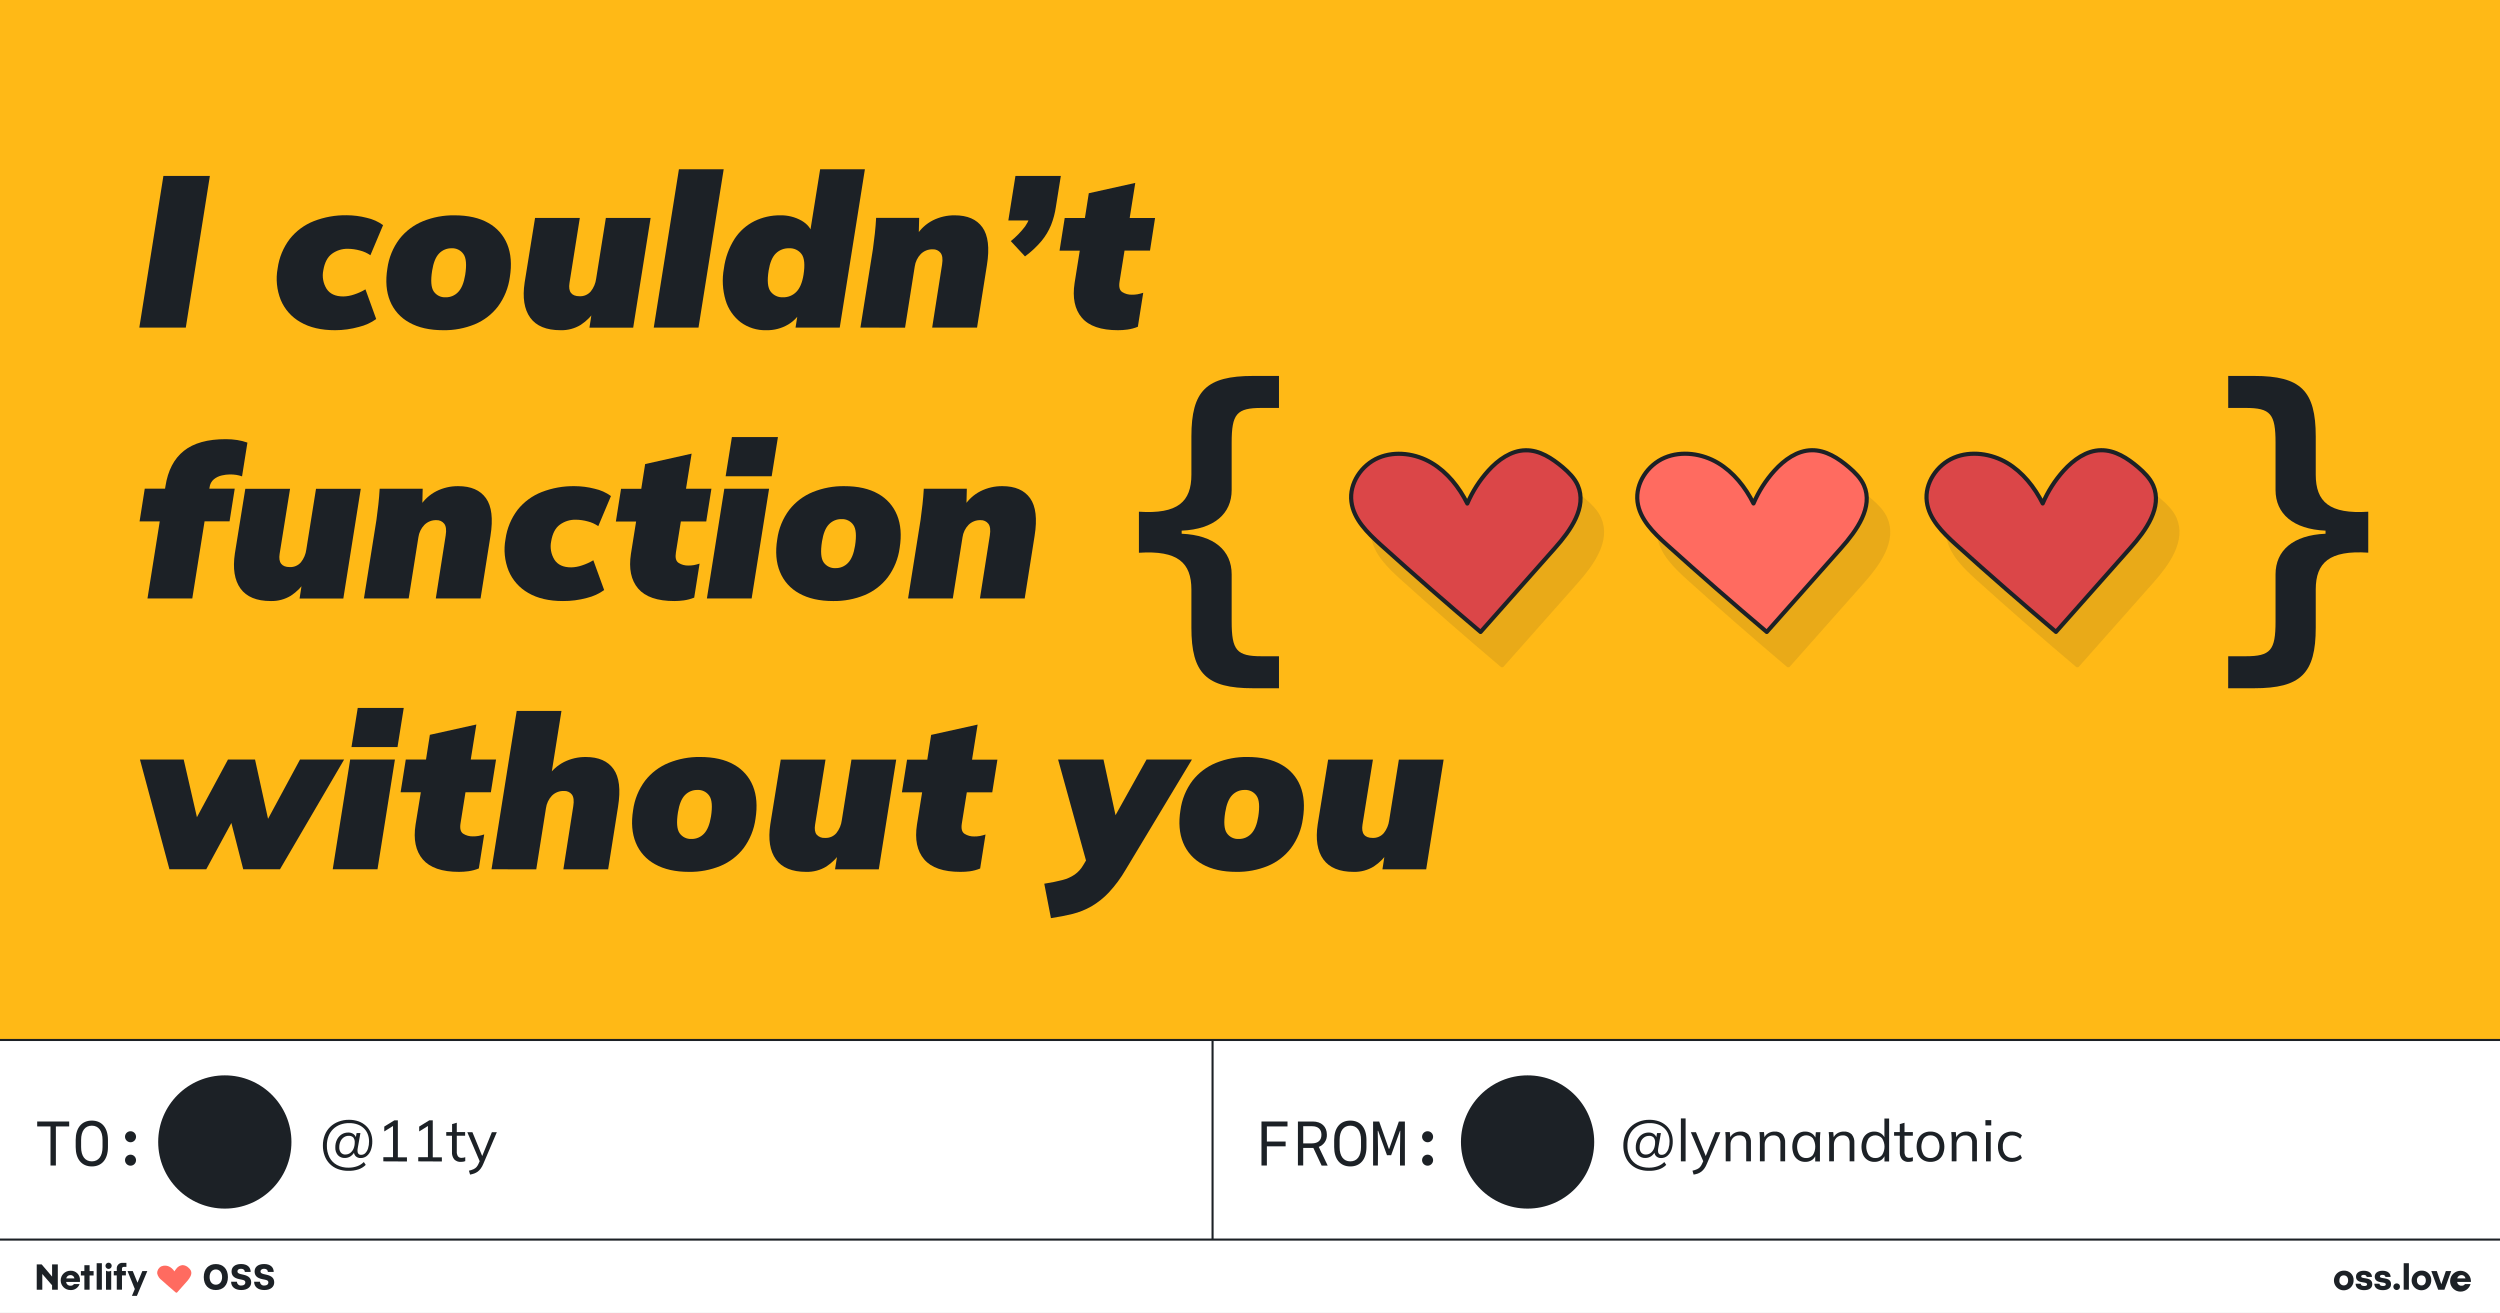
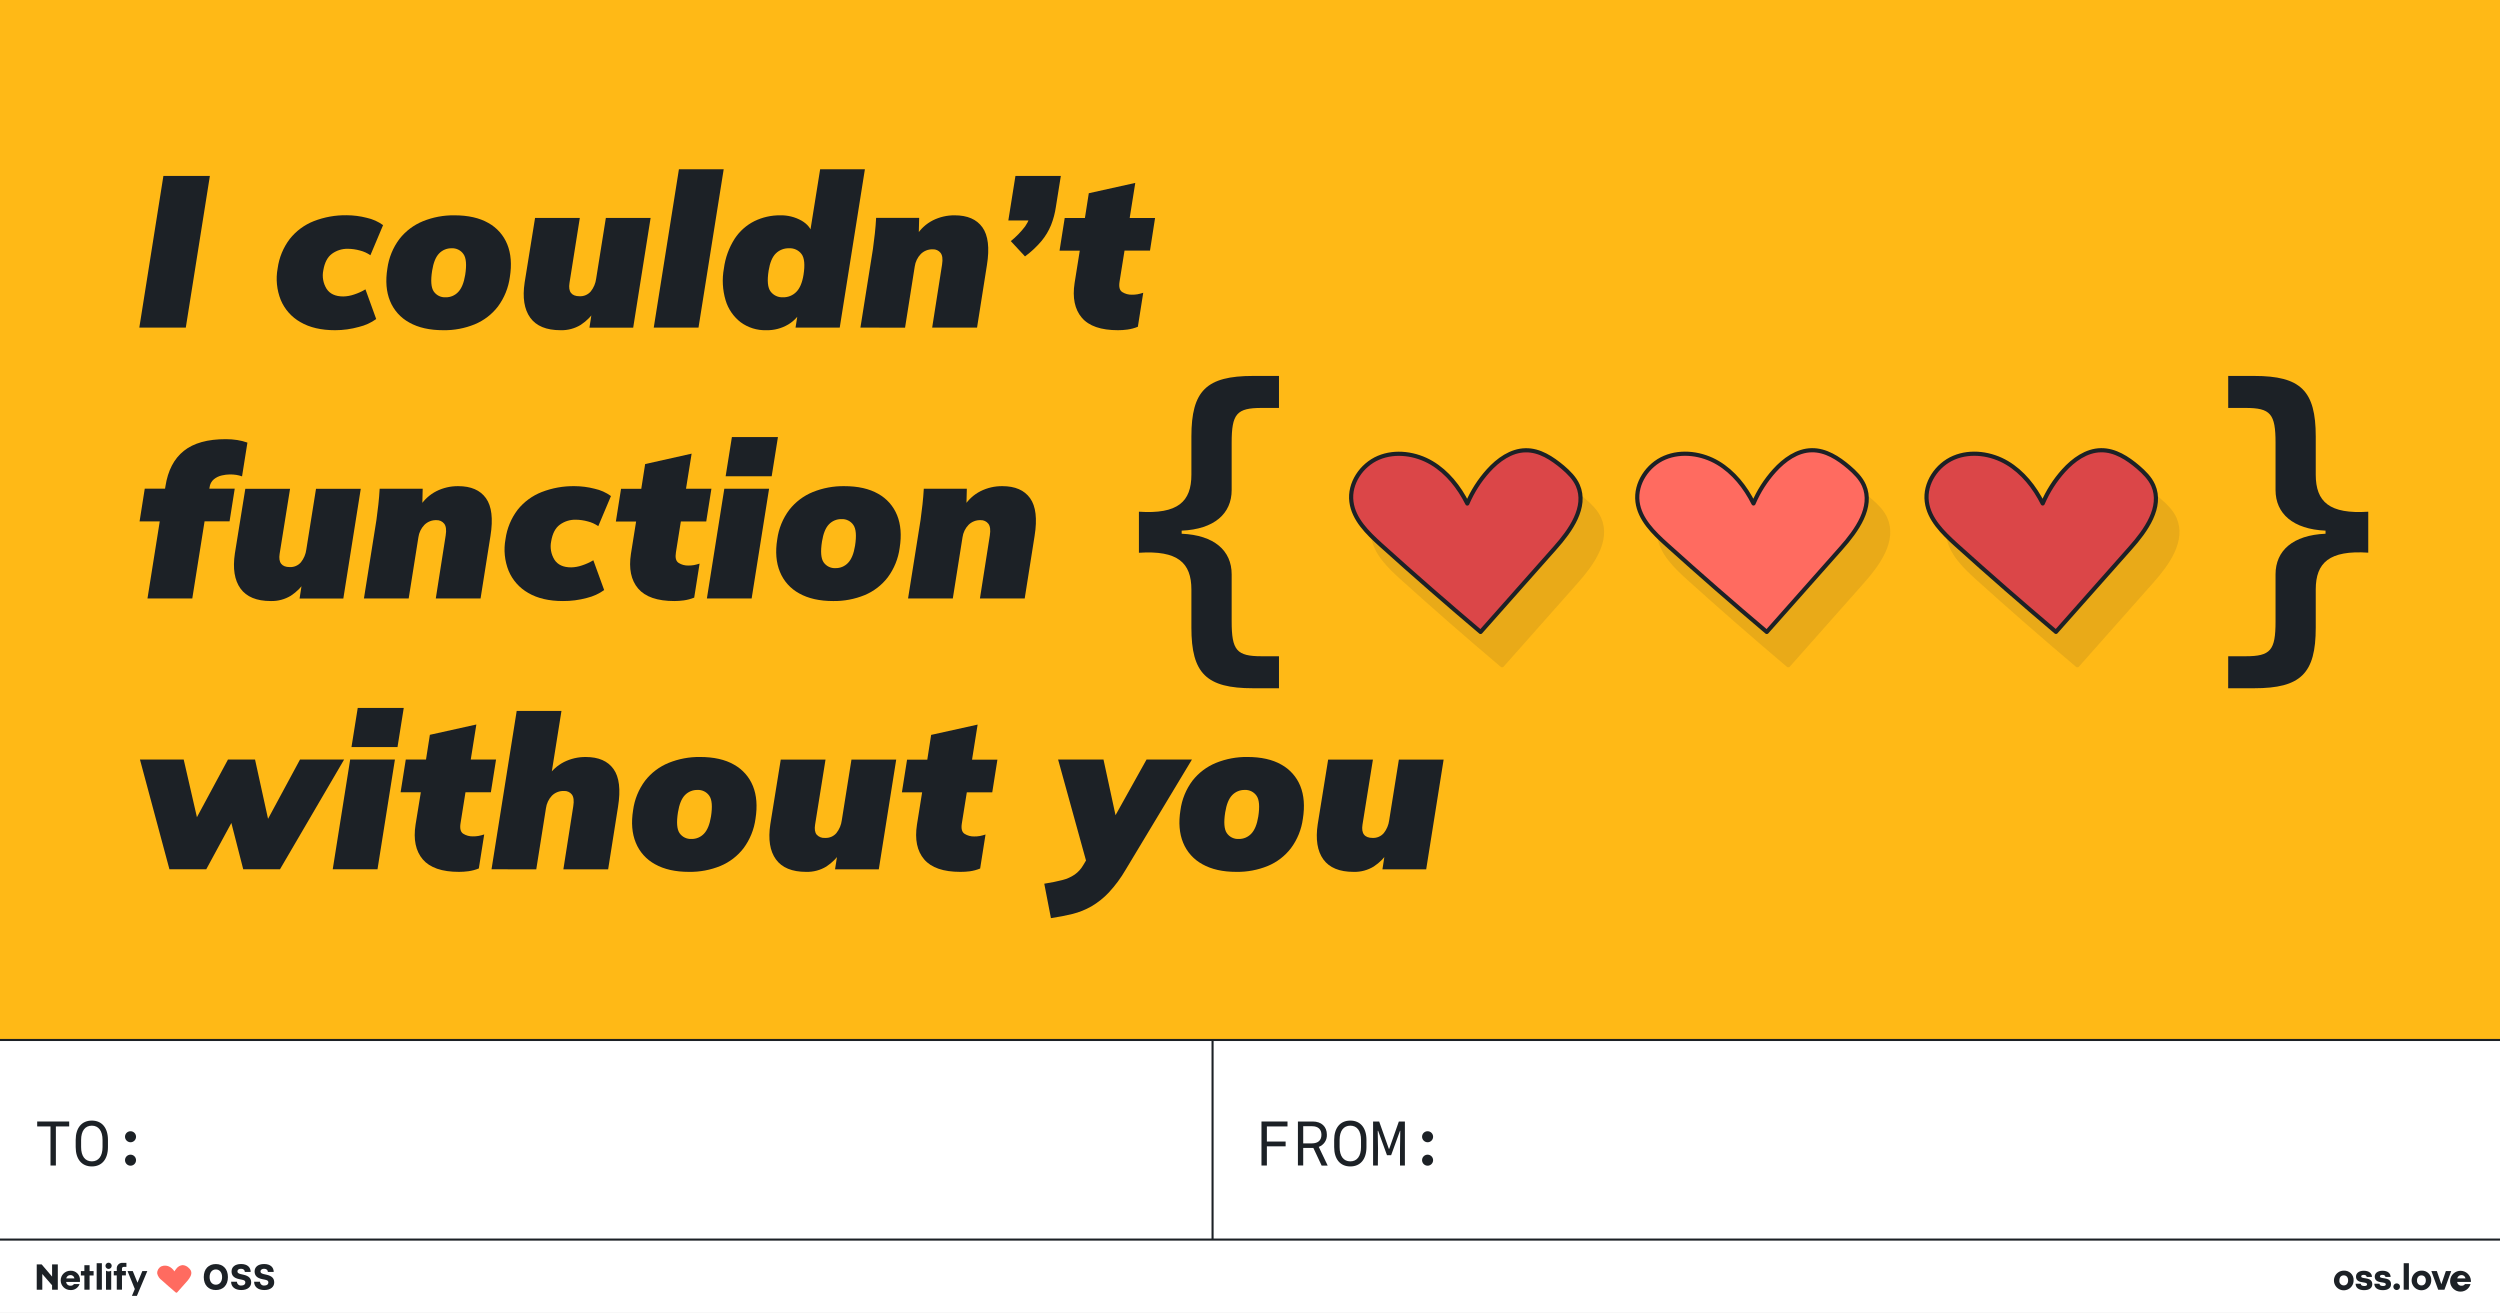
<svg xmlns="http://www.w3.org/2000/svg" width="1200" height="630" viewBox="0 0 1200 630">
  <rect width="1200" height="498.72" fill="#ffb916" />
  <path d="M601.44,330.36c-22.38,0-29.57-7.1-29.57-29.07V283c0-12.88-6.52-18.91-25.19-17.67V245.62c18.67,1.24,25.19-4.79,25.19-17.76V209.53c0-22,7.19-29.08,29.57-29.08h12.47v15.36h-8.34c-12,0-14.37,2.81-14.37,16.69v22.71c0,11.32-8.34,18.83-24,19.5v1.48c15.61.66,24,8.1,24,19.49v22.63c0,13.88,2.4,16.69,14.37,16.69h8.34v15.36Z" fill="#1c2126" />
  <path d="M1069.54,315h8.35c12,0,14.37-2.81,14.37-16.69V275.68c0-11.39,8.34-18.83,24-19.49v-1.48c-15.61-.67-24-8.18-24-19.5V212.5c0-13.88-2.4-16.69-14.37-16.69h-8.35V180.45H1082c22.38,0,29.56,7.1,29.56,29.08v18.33c0,13,6.53,19,25.2,17.76v19.66c-18.67-1.24-25.2,4.79-25.2,17.67v18.34c0,22-7.18,29.07-29.56,29.07h-12.48Z" fill="#1c2126" />
  <path d="M66.87,157.26,78.43,84.45h22.31L89.18,157.26Z" fill="#1c2126" />
  <path d="M160.85,158.5q-10,0-16.63-3.87A21.94,21.94,0,0,1,134.77,144a27.4,27.4,0,0,1-1.5-15.18,30,30,0,0,1,5.84-14.15,27.63,27.63,0,0,1,11.51-8.52,41.88,41.88,0,0,1,15.8-2.84,39.43,39.43,0,0,1,9.61,1.24,21,21,0,0,1,7.85,3.51l-6.09,14.46a15.1,15.1,0,0,0-5-2.27,22.35,22.35,0,0,0-5.84-.83,12.49,12.49,0,0,0-7.59,2.38q-3.25,2.37-4.18,8a12.11,12.11,0,0,0,1.55,8.78c1.58,2.48,4.27,3.72,8.05,3.72a17.12,17.12,0,0,0,5.17-.93,26.45,26.45,0,0,0,5.47-2.48l5.16,14.25a23.42,23.42,0,0,1-8.26,3.77A42.43,42.43,0,0,1,160.85,158.5Z" fill="#1c2126" />
  <path d="M212.8,158.5q-9.83,0-16.32-3.67a20.58,20.58,0,0,1-9.25-10.32q-2.73-6.66-1.29-15.65a30.31,30.31,0,0,1,5.79-14.15A27.53,27.53,0,0,1,203,106.19a38.92,38.92,0,0,1,15.08-2.84q9.91,0,16.32,3.67a20.46,20.46,0,0,1,9.09,10.27q2.68,6.61,1.24,15.7A30.64,30.64,0,0,1,239,147.14a27.12,27.12,0,0,1-11.11,8.52A38.37,38.37,0,0,1,212.8,158.5Zm1.13-15.8a8,8,0,0,0,6-2.53c1.62-1.69,2.74-4.42,3.36-8.21q1.14-7.23-.83-10a6.5,6.5,0,0,0-5.68-2.79,8.12,8.12,0,0,0-6,2.48c-1.62,1.65-2.74,4.41-3.35,8.26q-1.14,7.23.77,10A6.47,6.47,0,0,0,213.93,142.7Z" fill="#1c2126" />
  <path d="M269.08,158.5q-10.23,0-14.56-6t-2.69-16.89l5-31h21.48l-4.95,31.19q-.52,3.21.72,4.8c.82,1.07,2.2,1.6,4.13,1.6a6.66,6.66,0,0,0,5.37-2.32,12.36,12.36,0,0,0,2.58-6.15l4.65-29.12h21.48l-8.36,52.67h-21l1.34-8.67h1.66a24.08,24.08,0,0,1-7.18,7.33A17.69,17.69,0,0,1,269.08,158.5Z" fill="#1c2126" />
  <path d="M313.8,157.26l12.08-76h21.49l-12.09,76Z" fill="#1c2126" />
  <path d="M367.81,158.5a19.8,19.8,0,0,1-12.29-3.82,20.86,20.86,0,0,1-7.23-10.53,32.88,32.88,0,0,1-.82-15.29,34.86,34.86,0,0,1,5.16-14.25,24.31,24.31,0,0,1,9.5-8.47,27.75,27.75,0,0,1,12.4-2.79,20.09,20.09,0,0,1,10.17,2.53c2.92,1.69,4.66,3.87,5.21,6.56h-1.24l5-31.19h21.48l-12.08,76H381.86l1.34-8.47h1.65a17.13,17.13,0,0,1-6.55,7A19.72,19.72,0,0,1,367.81,158.5Zm8.06-15.8a8.64,8.64,0,0,0,6.3-2.53c1.72-1.69,2.89-4.42,3.51-8.21q1.14-7.23-.93-10a7,7,0,0,0-6-2.79,8.7,8.7,0,0,0-6.35,2.48c-1.69,1.65-2.84,4.41-3.46,8.26q-1.14,7.23.93,10A7,7,0,0,0,375.87,142.7Z" fill="#1c2126" />
  <path d="M413,157.26l6-37.69q.51-3.72.93-7.49c.27-2.51.48-5,.61-7.49h20.66l-.21,8.37-1.13.1a20,20,0,0,1,7.9-7.28,22.86,22.86,0,0,1,10.48-2.43q9.19,0,13.32,5.78t2.17,18.08l-4.75,30.05H447.44L452.19,127q.62-3.91-.72-5.63a4.5,4.5,0,0,0-3.72-1.7,7.84,7.84,0,0,0-5.78,2.27,10.73,10.73,0,0,0-2.9,6l-4.64,29.33Z" fill="#1c2126" />
  <path d="M492,123.08l-6.81-7.34a40.71,40.71,0,0,0,6.91-7.12,21.49,21.49,0,0,0,3.31-8.06l3.72,5.27H484l3.41-21.38H509.2l-2.38,14.87a38.75,38.75,0,0,1-2.32,8.73,29.55,29.55,0,0,1-4.54,7.59A46.74,46.74,0,0,1,492,123.08Z" fill="#1c2126" />
  <path d="M536.67,158.5q-12.3,0-17.4-6t-3.46-16.68l2.48-15.49h-9.71l2.48-15.7h9.7l1.86-11.88,22.31-4.95-2.68,16.83h12.18L552,120.29H539.77l-2.38,14.87c-.41,2.55,0,4.23,1.34,5.06a8.32,8.32,0,0,0,4.55,1.24,14.88,14.88,0,0,0,2.74-.21,22.67,22.67,0,0,0,2.73-.72l-2.58,16.32a20.54,20.54,0,0,1-5,1.34A35,35,0,0,1,536.67,158.5Z" fill="#1c2126" />
  <path d="M70.79,287.26l5.89-37H67l2.48-15.7h15.8l-7,5.58,1.13-6.72q1.76-11.35,8.83-17t20.2-5.62a35.73,35.73,0,0,1,5.42.41,26.6,26.6,0,0,1,4.9,1.24l-2.58,16.21a15.51,15.51,0,0,0-2.79-.72,20.23,20.23,0,0,0-3.1-.21,17.84,17.84,0,0,0-3.77.47,9.3,9.3,0,0,0-3.82,1.81,5.94,5.94,0,0,0-2.11,3.92l-.62,3.72-2.38-3.1h15.08l-2.48,15.7h-12l-5.89,37Z" fill="#1c2126" />
  <path d="M130,288.5q-10.23,0-14.56-6t-2.69-16.89l5-31h21.48l-5,31.19q-.51,3.21.73,4.8c.82,1.07,2.2,1.6,4.13,1.6a6.66,6.66,0,0,0,5.37-2.32,12.36,12.36,0,0,0,2.58-6.15l4.65-29.12h21.48l-8.37,52.67h-21l1.34-8.67h1.65a23.94,23.94,0,0,1-7.17,7.33A17.69,17.69,0,0,1,130,288.5Z" fill="#1c2126" />
  <path d="M174.69,287.26l6-37.69q.51-3.72.93-7.49t.62-7.49h20.65l-.2,8.37-1.14.1a20,20,0,0,1,7.9-7.28,22.89,22.89,0,0,1,10.48-2.43q9.2,0,13.33,5.78t2.17,18.08l-4.76,30.05H209.18L213.93,257c.42-2.61.17-4.49-.72-5.63a4.49,4.49,0,0,0-3.72-1.7,7.84,7.84,0,0,0-5.78,2.27,10.65,10.65,0,0,0-2.89,6l-4.65,29.33Z" fill="#1c2126" />
  <path d="M270.22,288.5q-10,0-16.63-3.87A21.94,21.94,0,0,1,244.14,274a27.4,27.4,0,0,1-1.5-15.18,30,30,0,0,1,5.84-14.15A27.63,27.63,0,0,1,260,236.19a41.94,41.94,0,0,1,15.81-2.84,39.35,39.35,0,0,1,9.6,1.24,20.89,20.89,0,0,1,7.85,3.51l-6.09,14.46a15.1,15.1,0,0,0-5-2.27,22.35,22.35,0,0,0-5.84-.83,12.49,12.49,0,0,0-7.59,2.38q-3.25,2.37-4.18,8a12.11,12.11,0,0,0,1.55,8.78c1.58,2.48,4.27,3.72,8.05,3.72a17.12,17.12,0,0,0,5.17-.93,26.45,26.45,0,0,0,5.47-2.48L290,283.23a23.56,23.56,0,0,1-8.27,3.77A42.43,42.43,0,0,1,270.22,288.5Z" fill="#1c2126" />
  <path d="M323.71,288.5q-12.29,0-17.4-6t-3.46-16.68l2.48-15.49h-9.71l2.48-15.7h9.71l1.86-11.88,22.31-5-2.69,16.83h12.19L339,250.29H326.81l-2.37,14.87c-.42,2.55,0,4.23,1.34,5.06a8.29,8.29,0,0,0,4.54,1.24,14.81,14.81,0,0,0,2.74-.21,22.76,22.76,0,0,0,2.74-.72l-2.58,16.32a20.78,20.78,0,0,1-5,1.34A35.11,35.11,0,0,1,323.71,288.5Z" fill="#1c2126" />
  <path d="M339.31,287.26l8.36-52.67h21.49l-8.37,52.67Zm9-58.66,3-18.8h22.1l-3,18.8Z" fill="#1c2126" />
  <path d="M399.93,288.5q-9.81,0-16.32-3.67a20.56,20.56,0,0,1-9.24-10.32q-2.75-6.66-1.29-15.65a30.2,30.2,0,0,1,5.78-14.15,27.56,27.56,0,0,1,11.26-8.52,38.88,38.88,0,0,1,15.08-2.84q9.92,0,16.32,3.67a20.48,20.48,0,0,1,9.08,10.27q2.68,6.61,1.24,15.7a30.43,30.43,0,0,1-5.73,14.15,27.15,27.15,0,0,1-11.1,8.52A38.42,38.42,0,0,1,399.93,288.5Zm1.14-15.8a8,8,0,0,0,6-2.53c1.62-1.69,2.74-4.42,3.35-8.21q1.14-7.23-.82-10a6.51,6.51,0,0,0-5.68-2.79,8.11,8.11,0,0,0-6,2.48c-1.62,1.65-2.74,4.41-3.36,8.26q-1.14,7.23.77,10A6.5,6.5,0,0,0,401.07,272.7Z" fill="#1c2126" />
  <path d="M435.87,287.26l6-37.69c.35-2.48.65-5,.93-7.49s.48-5,.62-7.49h20.66l-.21,8.37-1.14.1a20,20,0,0,1,7.9-7.28,22.93,22.93,0,0,1,10.49-2.43q9.18,0,13.32,5.78t2.17,18.08l-4.75,30.05H470.37L475.12,257q.61-3.92-.73-5.63a4.47,4.47,0,0,0-3.71-1.7,7.86,7.86,0,0,0-5.79,2.27,10.72,10.72,0,0,0-2.89,6l-4.65,29.33Z" fill="#1c2126" />
  <path d="M81.33,417.26,67.18,364.59h21l7.13,31.09H92.69l16.73-31.09h13l6.82,31.09h-2L144,364.59h21.17l-30.78,52.67H116.75L108.49,385h8L99,417.26Z" fill="#1c2126" />
  <path d="M159.71,417.26l8.37-52.67h21.48l-8.36,52.67Zm9-58.66,3-18.8H193.8l-3,18.8Z" fill="#1c2126" />
  <path d="M220.34,418.5q-12.3,0-17.41-6t-3.46-16.68L202,380.29h-9.71l2.48-15.7h9.71l1.86-11.88,22.31-4.95-2.69,16.83H238.1l-2.48,15.7H223.43l-2.37,14.87c-.41,2.55,0,4.23,1.34,5.06a8.3,8.3,0,0,0,4.55,1.24,14.69,14.69,0,0,0,2.73-.21,22.28,22.28,0,0,0,2.74-.72l-2.58,16.32a20.54,20.54,0,0,1-5,1.34A35.08,35.08,0,0,1,220.34,418.5Z" fill="#1c2126" />
  <path d="M235.93,417.26l12.08-76H269.5l-5.07,31.81h-1.65a20,20,0,0,1,7.9-7.28,22.9,22.9,0,0,1,10.49-2.43q9.18,0,13.32,5.78t2.17,18.08l-4.75,30.05H270.42L275.17,387c.42-2.61.19-4.49-.67-5.63a4.44,4.44,0,0,0-3.77-1.7,7.8,7.8,0,0,0-5.83,2.27,10.87,10.87,0,0,0-2.84,6l-4.65,29.33Z" fill="#1c2126" />
  <path d="M330.74,418.5q-9.81,0-16.32-3.67a20.52,20.52,0,0,1-9.24-10.32q-2.74-6.66-1.29-15.65a30.2,30.2,0,0,1,5.78-14.15,27.49,27.49,0,0,1,11.26-8.52A38.88,38.88,0,0,1,336,363.35q9.92,0,16.31,3.67a20.46,20.46,0,0,1,9.09,10.27q2.68,6.61,1.24,15.7a30.53,30.53,0,0,1-5.73,14.15,27.15,27.15,0,0,1-11.1,8.52A38.42,38.42,0,0,1,330.74,418.5Zm1.13-15.8a8,8,0,0,0,6.05-2.53c1.61-1.69,2.73-4.42,3.35-8.21q1.14-7.23-.82-10a6.51,6.51,0,0,0-5.68-2.79,8.14,8.14,0,0,0-6,2.48c-1.61,1.65-2.73,4.41-3.35,8.26q-1.14,7.23.77,10A6.5,6.5,0,0,0,331.87,402.7Z" fill="#1c2126" />
  <path d="M387,418.5q-10.22,0-14.56-6t-2.68-16.89l5-31h21.49l-5,31.19c-.35,2.14-.1,3.74.72,4.8a4.9,4.9,0,0,0,4.13,1.6,6.66,6.66,0,0,0,5.37-2.32,12.46,12.46,0,0,0,2.59-6.15l4.64-29.12h21.48l-8.36,52.67h-21l1.35-8.67h1.65a24.08,24.08,0,0,1-7.18,7.33A17.69,17.69,0,0,1,387,418.5Z" fill="#1c2126" />
  <path d="M461,418.5q-12.29,0-17.4-6t-3.46-16.68l2.48-15.49h-9.71l2.48-15.7h9.71l1.85-11.88,22.31-4.95-2.68,16.83h12.18l-2.48,15.7H464.07l-2.38,14.87c-.41,2.55,0,4.23,1.35,5.06a8.27,8.27,0,0,0,4.54,1.24,14.88,14.88,0,0,0,2.74-.21,22.67,22.67,0,0,0,2.73-.72l-2.58,16.32a20.54,20.54,0,0,1-5,1.34A35,35,0,0,1,461,418.5Z" fill="#1c2126" />
  <path d="M504.45,440.71l-3.2-16.53c3.44-.55,6.33-1.14,8.67-1.75a18.44,18.44,0,0,0,5.94-2.64,14.17,14.17,0,0,0,4.08-4.49l3.51-5.89-1,7.85-14.56-52.67h21.79l6.81,31.5h-3.71l17.55-31.5h21.79l-31.81,52.88a61.26,61.26,0,0,1-8.1,10.95,37.28,37.28,0,0,1-8.37,6.66,36.2,36.2,0,0,1-9,3.61Q510,439.88,504.45,440.71Z" fill="#1c2126" />
  <path d="M593.47,418.5q-9.81,0-16.32-3.67a20.56,20.56,0,0,1-9.24-10.32q-2.74-6.66-1.29-15.65a30.2,30.2,0,0,1,5.78-14.15,27.56,27.56,0,0,1,11.26-8.52,38.88,38.88,0,0,1,15.08-2.84q9.91,0,16.32,3.67a20.5,20.5,0,0,1,9.09,10.27q2.67,6.61,1.23,15.7a30.43,30.43,0,0,1-5.73,14.15,27,27,0,0,1-11.1,8.52A38.42,38.42,0,0,1,593.47,418.5Zm1.14-15.8a8,8,0,0,0,6-2.53c1.62-1.69,2.74-4.42,3.36-8.21q1.13-7.23-.83-10a6.51,6.51,0,0,0-5.68-2.79,8.12,8.12,0,0,0-6,2.48c-1.62,1.65-2.74,4.41-3.36,8.26q-1.14,7.23.78,10A6.47,6.47,0,0,0,594.61,402.7Z" fill="#1c2126" />
  <path d="M649.76,418.5q-10.23,0-14.56-6t-2.69-16.89l5-31H659l-5,31.19q-.51,3.21.72,4.8c.83,1.07,2.21,1.6,4.14,1.6a6.66,6.66,0,0,0,5.37-2.32,12.45,12.45,0,0,0,2.58-6.15l4.65-29.12h21.48l-8.37,52.67h-21l1.34-8.67h1.65a24,24,0,0,1-7.18,7.33A17.66,17.66,0,0,1,649.76,418.5Z" fill="#1c2126" />
  <path d="M767.64,249c-1.53-3.48-4.33-6.24-7.23-8.72-5.08-4.34-11.14-8.26-17.82-8.17-7,.1-13.21,4.61-17.91,9.8a57,57,0,0,0-10.07,15.76c-3.92-7.84-9.56-15-17.1-19.48s-17.36-6-25.53-2.48S657.85,248,659,256.79c1,8.44,7.73,14.91,14,20.6q23.65,21.35,48,41.92l35.67-40.24C764.18,270.6,772.2,259.35,767.64,249Z" fill="#1c2126" stroke="#1c2126" stroke-linejoin="round" stroke-width="2" opacity="0.1" />
  <path d="M905,249c-1.53-3.48-4.33-6.24-7.23-8.72-5.08-4.34-11.14-8.26-17.82-8.17-7,.1-13.21,4.61-17.91,9.8A57.19,57.19,0,0,0,852,257.66c-3.92-7.84-9.56-15-17.1-19.48s-17.36-6-25.53-2.48-14.13,12.29-13,21.09c1.06,8.44,7.73,14.91,14,20.6q23.67,21.35,48,41.92l35.67-40.24C901.55,270.6,909.57,259.35,905,249Z" fill="#1c2126" stroke="#1c2126" stroke-linejoin="round" stroke-width="2" opacity="0.1" />
  <path d="M1043.83,249c-1.54-3.48-4.34-6.24-7.23-8.72-5.08-4.34-11.14-8.26-17.82-8.17-7,.1-13.21,4.61-17.92,9.8a56.93,56.93,0,0,0-10.06,15.76c-3.93-7.84-9.57-15-17.1-19.48s-17.37-6-25.53-2.48S934,248,935.13,256.79c1.06,8.44,7.74,14.91,14,20.6q23.67,21.35,48,41.92l35.67-40.24C1040.36,270.6,1048.38,259.35,1043.83,249Z" fill="#1c2126" stroke="#1c2126" stroke-linejoin="round" stroke-width="2" opacity="0.1" />
  <path d="M757.34,233c-1.53-3.49-4.34-6.25-7.23-8.73C745,220,739,216,732.29,216.14c-7,.09-13.21,4.6-17.91,9.79a57.11,57.11,0,0,0-10.07,15.76c-3.93-7.84-9.56-15-17.1-19.48s-17.37-5.94-25.53-2.48-14.13,12.29-13,21.09c1.05,8.44,7.73,14.91,14,20.61q23.67,21.35,48,41.91l35.67-40.24C753.88,254.64,761.89,243.38,757.34,233Z" fill="#db4648" stroke="#1c2126" stroke-linejoin="round" stroke-width="2" />
  <path d="M894.71,233c-1.53-3.49-4.33-6.25-7.23-8.73-5.08-4.34-11.14-8.26-17.82-8.16-7,.09-13.21,4.6-17.91,9.79a57.11,57.11,0,0,0-10.07,15.76c-3.92-7.84-9.56-15-17.1-19.48s-17.36-5.94-25.53-2.48S784.92,232,786,240.82c1.05,8.44,7.73,14.91,14.05,20.61q23.67,21.35,48,41.91l35.67-40.24C891.25,254.64,899.27,243.38,894.71,233Z" fill="#ff6b60" stroke="#1c2126" stroke-linejoin="round" stroke-width="2" />
  <path d="M1033.53,233c-1.54-3.49-4.34-6.25-7.23-8.73-5.08-4.34-11.14-8.26-17.83-8.16-7,.09-13.2,4.6-17.91,9.79a57.08,57.08,0,0,0-10.06,15.76c-3.93-7.84-9.57-15-17.11-19.48s-17.36-5.94-25.53-2.48-14.13,12.29-13,21.09c1.06,8.44,7.74,14.91,14,20.61q23.67,21.35,48,41.91l35.67-40.24C1030.06,254.64,1038.08,243.38,1033.53,233Z" fill="#db4648" stroke="#1c2126" stroke-linejoin="round" stroke-width="2" />
  <rect y="595" width="1200" height="35" fill="#fff" />
  <rect y="499.19" width="1200" height="95.81" fill="#fff" />
  <line y1="499.19" x2="1200" y2="499.19" fill="none" stroke="#1c2126" stroke-miterlimit="10" />
  <line y1="595" x2="1200" y2="595" fill="none" stroke="#1c2126" stroke-miterlimit="10" />
  <path d="M24.24,559.45V540.69H17.85v-2.37H33.21v2.37H26.82v18.76Z" fill="#1c2126" />
  <path d="M44.08,559.89c-4.81,0-7.75-3.45-7.75-9.3v-3.41c0-5.85,2.94-9.3,7.75-9.3s7.74,3.45,7.74,9.3v3.41C51.82,556.44,48.88,559.89,44.08,559.89Zm5.14-9.31v-3.39c0-4.41-1.94-6.87-5.14-6.87s-5.15,2.46-5.15,6.87v3.39c0,4.41,1.94,6.87,5.15,6.87S49.22,555,49.22,550.58Z" fill="#1c2126" />
  <path d="M60,545.58a2.65,2.65,0,1,1,2.65,2.71A2.7,2.7,0,0,1,60,545.58Zm0,11.25a2.65,2.65,0,1,1,2.65,2.71A2.68,2.68,0,0,1,60,556.83Z" fill="#1c2126" />
-   <circle cx="107.91" cy="548.15" r="31.98" fill="#1c2126" />
  <line x1="582.03" y1="498.72" x2="582.03" y2="595" fill="none" stroke="#1c2126" stroke-miterlimit="10" />
  <path d="M1129.73,614.6a4.72,4.72,0,1,1-4.71-4.69A4.43,4.43,0,0,1,1129.73,614.6Zm-6.82,0A2.12,2.12,0,0,0,1125,617c1.3,0,2.1-.94,2.1-2.41s-.8-2.42-2.1-2.42S1122.91,613.12,1122.91,614.6Z" fill="#1c2126" />
  <path d="M1138.54,612.93H1136c0-.57-.52-1-1.37-1s-1.25.3-1.25.72.19.62,1.2.8l1.2.19c2.3.39,2.91,1.43,2.91,2.79,0,1.74-1.39,2.85-3.92,2.85-2.72,0-4.08-1.3-4.08-3.09h2.48c0,.65.53,1.1,1.7,1.1.88,0,1.33-.3,1.33-.75s-.26-.72-1.3-.9l-1.25-.21c-2.11-.33-2.77-1.39-2.77-2.67,0-1.58,1.3-2.8,3.78-2.8S1138.54,611.24,1138.54,612.93Z" fill="#1c2126" />
-   <path d="M1147.49,612.93H1145c0-.57-.53-1-1.38-1s-1.25.3-1.25.72.2.62,1.2.8l1.2.19c2.31.39,2.92,1.43,2.92,2.79,0,1.74-1.39,2.85-3.92,2.85-2.72,0-4.09-1.3-4.09-3.09h2.49c0,.65.52,1.1,1.69,1.1.88,0,1.33-.3,1.33-.75s-.26-.72-1.3-.9l-1.24-.21c-2.12-.33-2.77-1.39-2.77-2.67,0-1.58,1.29-2.8,3.77-2.8S1147.49,611.24,1147.49,612.93Z" fill="#1c2126" />
+   <path d="M1147.49,612.93H1145c0-.57-.53-1-1.38-1s-1.25.3-1.25.72.2.62,1.2.8l1.21.19c2.3.39,2.91,1.43,2.91,2.79,0,1.74-1.39,2.85-3.92,2.85-2.72,0-4.09-1.3-4.09-3.09h2.49c0,.65.52,1.1,1.69,1.1.88,0,1.33-.3,1.33-.75s-.25-.72-1.3-.9l-1.24-.21c-2.12-.33-2.77-1.39-2.77-2.67,0-1.58,1.29-2.8,3.77-2.8S1147.49,611.24,1147.49,612.93Z" fill="#1c2126" />
  <path d="M1152,617.64a1.6,1.6,0,1,1-1.6-1.62A1.55,1.55,0,0,1,1152,617.64Z" fill="#1c2126" />
  <path d="M1156.27,606.34v12.72h-2.5V606.34Z" fill="#1c2126" />
-   <path d="M1167,614.6a4.71,4.71,0,1,1-4.7-4.69A4.42,4.42,0,0,1,1167,614.6Zm-6.82,0a2.13,2.13,0,0,0,2.12,2.41c1.29,0,2.1-.94,2.1-2.41s-.81-2.42-2.1-2.42A2.13,2.13,0,0,0,1160.15,614.6Z" fill="#1c2126" />
-   <path d="M1176.59,610.12l-3.27,8.94h-3l-3.29-8.94h2.64l2.17,6.32,2.16-6.32Z" fill="#1c2126" />
-   <path d="M1186.06,615.33h-6.61a1.92,1.92,0,0,0,2,1.81,1.83,1.83,0,0,0,1.75-.8h2.66a5,5,0,1,1,.17-1.77Zm-6.58-1.71h3.94a1.87,1.87,0,0,0-2-1.58A2,2,0,0,0,1179.48,613.62Z" fill="#1c2126" />
+   <path d="M1167,614.6a4.71,4.71,0,1,1-4.7-4.69A4.42,4.42,0,0,1,1167,614.6Zm-6.81,0a2.12,2.12,0,0,0,2.11,2.41c1.29,0,2.1-.94,2.1-2.41s-.81-2.42-2.1-2.42S1160.16,613.12,1160.16,614.6Z" fill="#1c2126" />
+   <path d="M1176.59,610.12l-3.26,8.94h-3l-3.28-8.94h2.64l2.16,6.32,2.16-6.32Z" fill="#1c2126" />
+   <path d="M1186.06,615.33h-6.61a1.92,1.92,0,0,0,2,1.81,1.82,1.82,0,0,0,1.75-.8h2.66a5,5,0,1,1,.17-1.77Zm-6.58-1.71h3.94a1.87,1.87,0,0,0-2-1.58A2,2,0,0,0,1179.48,613.62Z" fill="#1c2126" />
  <path d="M605.51,559.45V538.32H618v2.37H608.1v7.25h9v2.3h-9v9.21Z" fill="#1c2126" />
  <path d="M625.54,551v8.42H623V538.32h7.09c4.19,0,6.81,2.43,6.81,6.35A5.91,5.91,0,0,1,633,550.5l4.3,9h-2.91L630.41,551Zm0-2.18h4.19c2.92,0,4.56-1.48,4.56-4.12s-1.61-4.11-4.44-4.11h-4.31Z" fill="#1c2126" />
  <path d="M648.15,559.89c-4.81,0-7.75-3.45-7.75-9.3v-3.41c0-5.85,2.94-9.3,7.75-9.3s7.75,3.45,7.75,9.3v3.41C655.9,556.44,653,559.89,648.15,559.89Zm5.14-9.31v-3.39c0-4.41-1.93-6.87-5.14-6.87s-5.14,2.46-5.14,6.87v3.39c0,4.41,1.93,6.87,5.14,6.87S653.29,555,653.29,550.58Z" fill="#1c2126" />
  <path d="M661.38,559.45h-2.3V538.32H662l4.64,13.12h.19l4.62-13.12h2.9v21.13H672v-8.11l.13-8.56H672l-4.25,11.71h-2l-4.25-11.71h-.19l.14,8.56Z" fill="#1c2126" />
  <path d="M682.59,545.58a2.65,2.65,0,1,1,2.65,2.71A2.7,2.7,0,0,1,682.59,545.58Zm0,11.25a2.65,2.65,0,1,1,2.65,2.71A2.68,2.68,0,0,1,682.59,556.83Z" fill="#1c2126" />
-   <circle cx="733.24" cy="548.15" r="31.98" fill="#1c2126" />
-   <path d="M791.37,562a13.93,13.93,0,0,1-5-.86,10.66,10.66,0,0,1-6.3-6.3,13.81,13.81,0,0,1-.87-5,13.54,13.54,0,0,1,.9-5,11.12,11.12,0,0,1,2.58-3.91,11.78,11.78,0,0,1,4-2.53,13.78,13.78,0,0,1,5.07-.9,13.44,13.44,0,0,1,4.55.74,10.32,10.32,0,0,1,3.54,2.12,9.19,9.19,0,0,1,2.28,3.27,10.78,10.78,0,0,1,.8,4.26,11.44,11.44,0,0,1-.7,4.2,6.47,6.47,0,0,1-1.93,2.77,4.55,4.55,0,0,1-2.91,1,3.24,3.24,0,0,1-2.55-1,3.31,3.31,0,0,1-.73-2.61l.51.14a5.85,5.85,0,0,1-2,2.56,4.88,4.88,0,0,1-2.79.88,4.34,4.34,0,0,1-3.43-1.36,5.39,5.39,0,0,1-1.22-3.73,8.24,8.24,0,0,1,.8-3.69,6.21,6.21,0,0,1,2.2-2.52,5.75,5.75,0,0,1,3.19-.91,4.13,4.13,0,0,1,2.59.76,3.51,3.51,0,0,1,1.3,2.13h-.33l.47-2.64h1.85l-1.29,7.26c0,.24-.07.47-.1.7s0,.43,0,.61a2,2,0,0,0,.44,1.4,1.65,1.65,0,0,0,1.3.48,2.75,2.75,0,0,0,2-.81,5.38,5.38,0,0,0,1.31-2.26,10.66,10.66,0,0,0,.48-3.37,9.37,9.37,0,0,0-.67-3.64,7.65,7.65,0,0,0-1.93-2.77,8.69,8.69,0,0,0-3-1.77,11.75,11.75,0,0,0-3.91-.61,11.94,11.94,0,0,0-4.41.77,9.42,9.42,0,0,0-5.56,5.58,12.48,12.48,0,0,0-.75,4.43,12,12,0,0,0,1.26,5.68,8.6,8.6,0,0,0,3.59,3.65,11.36,11.36,0,0,0,5.51,1.28,12.05,12.05,0,0,0,4.22-.71,8.25,8.25,0,0,0,3.14-2l.92,1.37a8.76,8.76,0,0,1-3.54,2.18A14.41,14.41,0,0,1,791.37,562ZM790,554.18a3.81,3.81,0,0,0,2.3-.74,5,5,0,0,0,1.58-2.06,7.5,7.5,0,0,0,.57-3,3.47,3.47,0,0,0-.7-2.38,2.81,2.81,0,0,0-2.21-.78,4,4,0,0,0-2.31.7,4.73,4.73,0,0,0-1.61,1.93,6.58,6.58,0,0,0-.59,2.86,3.85,3.85,0,0,0,.77,2.57A2.75,2.75,0,0,0,790,554.18Z" fill="#1c2126" />
-   <path d="M806.82,557.45V536.84h2.27v20.61Z" fill="#1c2126" />
-   <path d="M812.93,563.81l-.54-1.88a11.39,11.39,0,0,0,2.2-.71,4.26,4.26,0,0,0,1.47-1.08,6.19,6.19,0,0,0,1-1.68l.73-1.65-.06,1-6.13-14.36h2.46l5.07,12.35h-.73l5-12.35h2.38l-6.5,15.23a10.23,10.23,0,0,1-1.23,2.25,7.32,7.32,0,0,1-1.44,1.49,6.94,6.94,0,0,1-1.7.91A12.53,12.53,0,0,1,812.93,563.81Z" fill="#1c2126" />
-   <path d="M828.35,557.45v-10.8c0-.53,0-1.06-.07-1.61s-.1-1.1-.15-1.64h2.18l.28,3.08h-.33a4.86,4.86,0,0,1,2-2.48,5.81,5.81,0,0,1,3.15-.85,5,5,0,0,1,3.77,1.33,5.86,5.86,0,0,1,1.27,4.18v8.79h-2.27V548.8a4.31,4.31,0,0,0-.8-2.9,3.13,3.13,0,0,0-2.47-.91,4.06,4.06,0,0,0-3.11,1.21,4.44,4.44,0,0,0-1.15,3.22v8Z" fill="#1c2126" />
-   <path d="M844.76,557.45v-10.8c0-.53,0-1.06-.07-1.61s-.1-1.1-.15-1.64h2.18l.28,3.08h-.33a4.81,4.81,0,0,1,2-2.48,5.76,5.76,0,0,1,3.15-.85,4.94,4.94,0,0,1,3.76,1.33,5.86,5.86,0,0,1,1.28,4.18v8.79h-2.27V548.8a4.37,4.37,0,0,0-.8-2.9,3.13,3.13,0,0,0-2.47-.91,4.06,4.06,0,0,0-3.11,1.21,4.44,4.44,0,0,0-1.15,3.22v8Z" fill="#1c2126" />
-   <path d="M866.52,557.71a6,6,0,0,1-3.28-.89,5.78,5.78,0,0,1-2.17-2.5,10.31,10.31,0,0,1,0-7.82,5.75,5.75,0,0,1,2.17-2.49,6.08,6.08,0,0,1,3.28-.86,5.64,5.64,0,0,1,3.29,1,4.56,4.56,0,0,1,1.83,2.62h-.34l.31-3.33h2.19c-.06.54-.11,1.08-.16,1.64s-.07,1.08-.07,1.61v10.8H871.3v-3.3h.31a4.42,4.42,0,0,1-1.85,2.6A5.57,5.57,0,0,1,866.52,557.71Zm.44-1.85a4,4,0,0,0,3.2-1.39,7.63,7.63,0,0,0,0-8.12,4.34,4.34,0,0,0-6.37,0,7.52,7.52,0,0,0,0,8.12A4,4,0,0,0,867,555.86Z" fill="#1c2126" />
-   <path d="M878,557.45v-10.8c0-.53,0-1.06-.07-1.61s-.1-1.1-.15-1.64h2.18l.28,3.08h-.34a4.83,4.83,0,0,1,2-2.48,5.76,5.76,0,0,1,3.15-.85,5,5,0,0,1,3.76,1.33,5.86,5.86,0,0,1,1.28,4.18v8.79h-2.27V548.8a4.37,4.37,0,0,0-.8-2.9,3.15,3.15,0,0,0-2.48-.91,4.09,4.09,0,0,0-3.11,1.21,4.48,4.48,0,0,0-1.14,3.22v8Z" fill="#1c2126" />
-   <path d="M899.7,557.71a5.93,5.93,0,0,1-3.25-.89,5.72,5.72,0,0,1-2.17-2.5,10.31,10.31,0,0,1,0-7.82,5.69,5.69,0,0,1,2.17-2.49,6,6,0,0,1,3.25-.86,5.66,5.66,0,0,1,3.29,1,4.61,4.61,0,0,1,1.86,2.57h-.34v-9.83h2.27v20.61h-2.24v-3.36h.31a4.58,4.58,0,0,1-1.85,2.65A5.71,5.71,0,0,1,899.7,557.71Zm.47-1.85a4,4,0,0,0,3.19-1.39,7.42,7.42,0,0,0,0-8.12,4.34,4.34,0,0,0-6.37,0,7.52,7.52,0,0,0,0,8.12A4,4,0,0,0,900.17,555.86Z" fill="#1c2126" />
-   <path d="M916.16,557.71a4,4,0,0,1-3.16-1.2,5.14,5.14,0,0,1-1.1-3.59v-7.76h-2.74V543.4h2.74v-3.84l2.27-.64v4.48h4v1.76h-4v7.51a3.81,3.81,0,0,0,.58,2.39,2.05,2.05,0,0,0,1.72.71,4,4,0,0,0,.95-.1,4.87,4.87,0,0,0,.76-.23v1.9a5,5,0,0,1-.94.27A6.78,6.78,0,0,1,916.16,557.71Z" fill="#1c2126" />
-   <path d="M926.6,557.71a6.78,6.78,0,0,1-3.51-.89,5.77,5.77,0,0,1-2.31-2.52,9.72,9.72,0,0,1,0-7.77,5.89,5.89,0,0,1,2.31-2.5,6.78,6.78,0,0,1,3.51-.88,6.85,6.85,0,0,1,3.55.88,6,6,0,0,1,2.32,2.5,9.51,9.51,0,0,1,0,7.77,5.91,5.91,0,0,1-2.32,2.52A6.85,6.85,0,0,1,926.6,557.71Zm0-1.85a4,4,0,0,0,3.2-1.39,7.63,7.63,0,0,0,0-8.12,4,4,0,0,0-3.2-1.39,4,4,0,0,0-3.16,1.39,7.57,7.57,0,0,0,0,8.12A3.92,3.92,0,0,0,926.6,555.86Z" fill="#1c2126" />
-   <path d="M936.82,557.45v-10.8c0-.53,0-1.06-.07-1.61s-.09-1.1-.15-1.64h2.18l.28,3.08h-.33a4.86,4.86,0,0,1,2-2.48,5.81,5.81,0,0,1,3.15-.85,5,5,0,0,1,3.77,1.33,5.86,5.86,0,0,1,1.27,4.18v8.79h-2.27V548.8a4.37,4.37,0,0,0-.79-2.9,3.17,3.17,0,0,0-2.48-.91,4.08,4.08,0,0,0-3.11,1.21,4.44,4.44,0,0,0-1.15,3.22v8Z" fill="#1c2126" />
-   <path d="M953,540.21v-2.55h2.8v2.55Zm.28,17.24V543.4h2.27v14.05Z" fill="#1c2126" />
-   <path d="M965.8,557.71a6.91,6.91,0,0,1-3.59-.9,6,6,0,0,1-2.36-2.55,8.68,8.68,0,0,1-.82-3.92,8.32,8.32,0,0,1,.84-3.9,5.7,5.7,0,0,1,2.36-2.45,7.19,7.19,0,0,1,3.57-.84,7.35,7.35,0,0,1,2.62.47,5.79,5.79,0,0,1,2.12,1.34l-.82,1.63a5.77,5.77,0,0,0-1.83-1.21,5.29,5.29,0,0,0-1.95-.39,4.24,4.24,0,0,0-3.38,1.38,5.85,5.85,0,0,0-1.21,4,6,6,0,0,0,1.21,4,4.18,4.18,0,0,0,3.38,1.43,5.4,5.4,0,0,0,1.92-.37,5.28,5.28,0,0,0,1.86-1.2l.82,1.6a5.71,5.71,0,0,1-2.16,1.37A7.35,7.35,0,0,1,965.8,557.71Z" fill="#1c2126" />
-   <path d="M167.16,562a13.84,13.84,0,0,1-5-.86,10.71,10.71,0,0,1-3.84-2.45,10.88,10.88,0,0,1-2.46-3.85,13.81,13.81,0,0,1-.87-5,13.54,13.54,0,0,1,.9-5,11,11,0,0,1,2.57-3.91,11.82,11.82,0,0,1,4-2.53,13.78,13.78,0,0,1,5.07-.9,13.49,13.49,0,0,1,4.55.74,10.32,10.32,0,0,1,3.54,2.12,9.19,9.19,0,0,1,2.28,3.27,11,11,0,0,1,.8,4.26,11.66,11.66,0,0,1-.7,4.2,6.47,6.47,0,0,1-1.93,2.77,4.58,4.58,0,0,1-2.92,1,3.2,3.2,0,0,1-2.54-1,3.31,3.31,0,0,1-.73-2.61l.5.14a5.71,5.71,0,0,1-2,2.56,4.85,4.85,0,0,1-2.78.88,4.34,4.34,0,0,1-3.43-1.36,5.34,5.34,0,0,1-1.22-3.73,8.11,8.11,0,0,1,.8-3.69,6.27,6.27,0,0,1,2.19-2.52,5.81,5.81,0,0,1,3.2-.91,4.15,4.15,0,0,1,2.59.76,3.55,3.55,0,0,1,1.3,2.13h-.34l.48-2.64H173l-1.29,7.26c0,.24-.07.47-.1.7a4.55,4.55,0,0,0,0,.61,2,2,0,0,0,.43,1.4,1.68,1.68,0,0,0,1.3.48,2.73,2.73,0,0,0,2-.81,5.5,5.5,0,0,0,1.32-2.26,10.66,10.66,0,0,0,.48-3.37,9.37,9.37,0,0,0-.68-3.64,7.53,7.53,0,0,0-1.93-2.77,8.6,8.6,0,0,0-3-1.77,11.69,11.69,0,0,0-3.9-.61,11.87,11.87,0,0,0-4.41.77,9.65,9.65,0,0,0-3.39,2.18,9.53,9.53,0,0,0-2.17,3.4,12.26,12.26,0,0,0-.76,4.43,12,12,0,0,0,1.26,5.68,8.62,8.62,0,0,0,3.6,3.65,11.32,11.32,0,0,0,5.5,1.28,12.11,12.11,0,0,0,4.23-.71,8.25,8.25,0,0,0,3.14-2l.92,1.37a8.83,8.83,0,0,1-3.54,2.18A14.47,14.47,0,0,1,167.16,562Zm-1.34-7.84a3.78,3.78,0,0,0,2.29-.74,5,5,0,0,0,1.59-2.06,7.5,7.5,0,0,0,.57-3,3.47,3.47,0,0,0-.7-2.38,2.83,2.83,0,0,0-2.21-.78,4,4,0,0,0-2.31.7,4.73,4.73,0,0,0-1.61,1.93,6.58,6.58,0,0,0-.59,2.86,3.85,3.85,0,0,0,.77,2.57A2.74,2.74,0,0,0,165.82,554.18Z" fill="#1c2126" />
-   <path d="M184,557.45v-2h4.65V539.7h1.23l-5.43,3.39v-2.33l4.84-3h1.68v17.75h4.37v2Z" fill="#1c2126" />
-   <path d="M200.76,557.45v-2h4.65V539.7h1.23l-5.43,3.39v-2.33l4.84-3h1.68v17.75h4.37v2Z" fill="#1c2126" />
-   <path d="M221.2,557.71a4.06,4.06,0,0,1-3.16-1.2,5.14,5.14,0,0,1-1.09-3.59v-7.76H214.2V543.4H217v-3.84l2.26-.64v4.48h4v1.76h-4v7.51a3.88,3.88,0,0,0,.58,2.39,2.05,2.05,0,0,0,1.72.71,4,4,0,0,0,1-.1,4.87,4.87,0,0,0,.76-.23v1.9a4.82,4.82,0,0,1-.94.27A6.57,6.57,0,0,1,221.2,557.71Z" fill="#1c2126" />
-   <path d="M225.63,563.81l-.54-1.88a11.39,11.39,0,0,0,2.2-.71,4.26,4.26,0,0,0,1.47-1.08,6.19,6.19,0,0,0,1-1.68l.73-1.65-.06,1-6.13-14.36h2.46l5.07,12.35h-.73l5-12.35h2.38L232,558.63a10.23,10.23,0,0,1-1.23,2.25,7.32,7.32,0,0,1-1.44,1.49,6.94,6.94,0,0,1-1.7.91A12.53,12.53,0,0,1,225.63,563.81Z" fill="#1c2126" />
  <path d="M27.75,606.92v12.14H25v-2.13l-4.7-5.41v7.54H17.63V606.92H20L25,612.77v-5.85Z" fill="#1c2126" />
  <path d="M38.37,615.33H31.76a1.92,1.92,0,0,0,2,1.81,1.81,1.81,0,0,0,1.74-.8H38.2a4.35,4.35,0,0,1-4.44,2.88,4.63,4.63,0,1,1,0-9.26,4.32,4.32,0,0,1,4.62,4.61Zm-6.58-1.71h3.94a1.87,1.87,0,0,0-2-1.58A2,2,0,0,0,31.79,613.62Z" fill="#1c2126" />
  <path d="M44.93,612.23H43v6.83H40.5v-6.83H38.82v-2.11H40.5V607.3H43v2.82h1.93Z" fill="#1c2126" />
  <path d="M48.9,606.34v12.72H46.4V606.34Z" fill="#1c2126" />
  <path d="M53.62,607.59a1.5,1.5,0,1,1-3,0,1.5,1.5,0,1,1,3,0Zm-.24,2.32v9.15h-2.5v-9.15a2.06,2.06,0,0,0,1.25.37A2,2,0,0,0,53.38,609.91Z" fill="#1c2126" />
  <path d="M58.55,609v1.09h1.87v2.11H58.55v6.83h-2.5v-6.83H54.61v-2.11h1.44V609a2.62,2.62,0,0,1,2.88-2.83h1.75v1.94H59.44A.78.78,0,0,0,58.55,609Z" fill="#1c2126" />
  <path d="M70.71,610.12l-5,11.89H63.33l1.38-3.28-3.49-8.61h2.51L66,615.69l2.32-5.57Z" fill="#1c2126" />
  <path d="M109.4,613c0,3.92-2.34,6.22-5.8,6.22s-5.79-2.3-5.79-6.22,2.33-6.25,5.79-6.25S109.4,609.08,109.4,613Zm-8.79,0c0,2.35,1.3,3.66,3,3.66s3-1.31,3-3.66-1.32-3.67-3-3.67S100.61,610.63,100.61,613Z" fill="#1c2126" />
  <path d="M120.32,610.53h-2.8c0-.89-.67-1.52-1.85-1.52s-1.7.55-1.7,1.23.38,1,1.49,1.3l1.37.32c2.64.59,3.73,1.73,3.73,3.73s-1.6,3.63-4.73,3.63-4.9-1.61-4.9-4h2.8a1.88,1.88,0,0,0,2.11,1.84c1.27,0,1.92-.63,1.92-1.44s-.38-1.09-1.57-1.35l-1.32-.27c-2.77-.56-3.72-1.87-3.72-3.73,0-2.06,1.6-3.54,4.58-3.54S120.32,608.29,120.32,610.53Z" fill="#1c2126" />
  <path d="M131.38,610.53h-2.8c0-.89-.67-1.52-1.86-1.52-1,0-1.69.55-1.69,1.23s.38,1,1.48,1.3l1.38.32c2.64.59,3.73,1.73,3.73,3.73s-1.6,3.63-4.74,3.63-4.9-1.61-4.9-4h2.81a1.88,1.88,0,0,0,2.11,1.84c1.26,0,1.92-.63,1.92-1.44s-.39-1.09-1.57-1.35l-1.33-.27c-2.77-.56-3.71-1.87-3.71-3.73,0-2.06,1.6-3.54,4.58-3.54S131.38,608.29,131.38,610.53Z" fill="#1c2126" />
  <path d="M91.16,610.11a3.62,3.62,0,0,0-1-1.22,3.91,3.91,0,0,0-2.49-1.14,3.62,3.62,0,0,0-2.51,1.37,8,8,0,0,0-1.41,2.21,6.53,6.53,0,0,0-2.39-2.73,4.09,4.09,0,0,0-3.58-.35,3,3,0,0,0-1.82,3,5,5,0,0,0,2,2.88q3.32,3,6.72,5.87l5-5.64C90.67,613.14,91.8,611.56,91.16,610.11Z" fill="#ff6b60" stroke="#ff6b60" stroke-linejoin="round" />
</svg>
